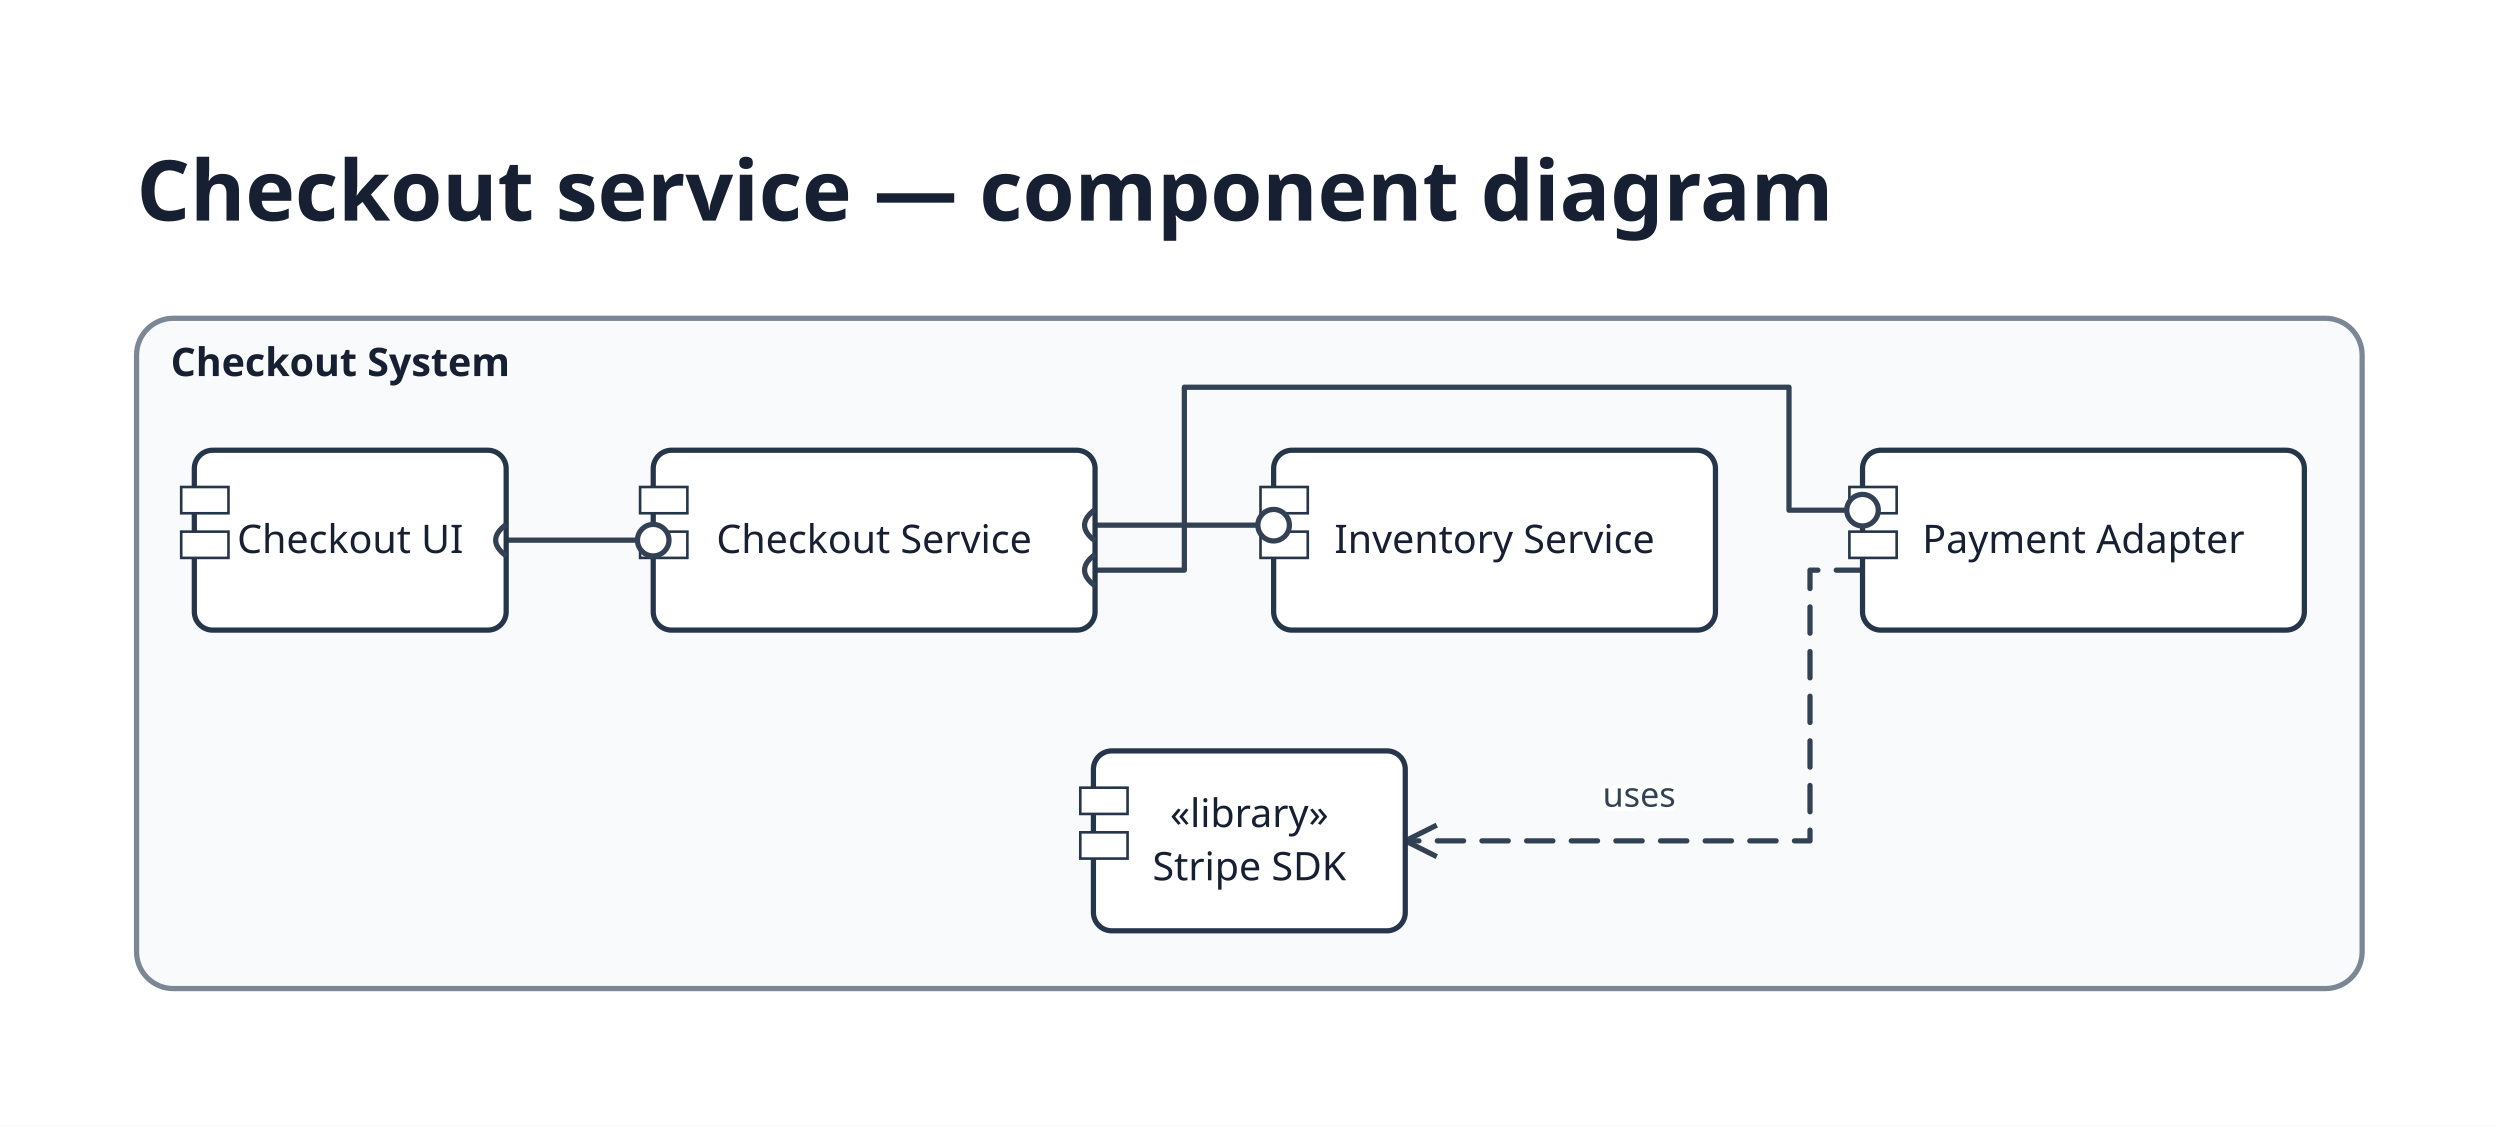
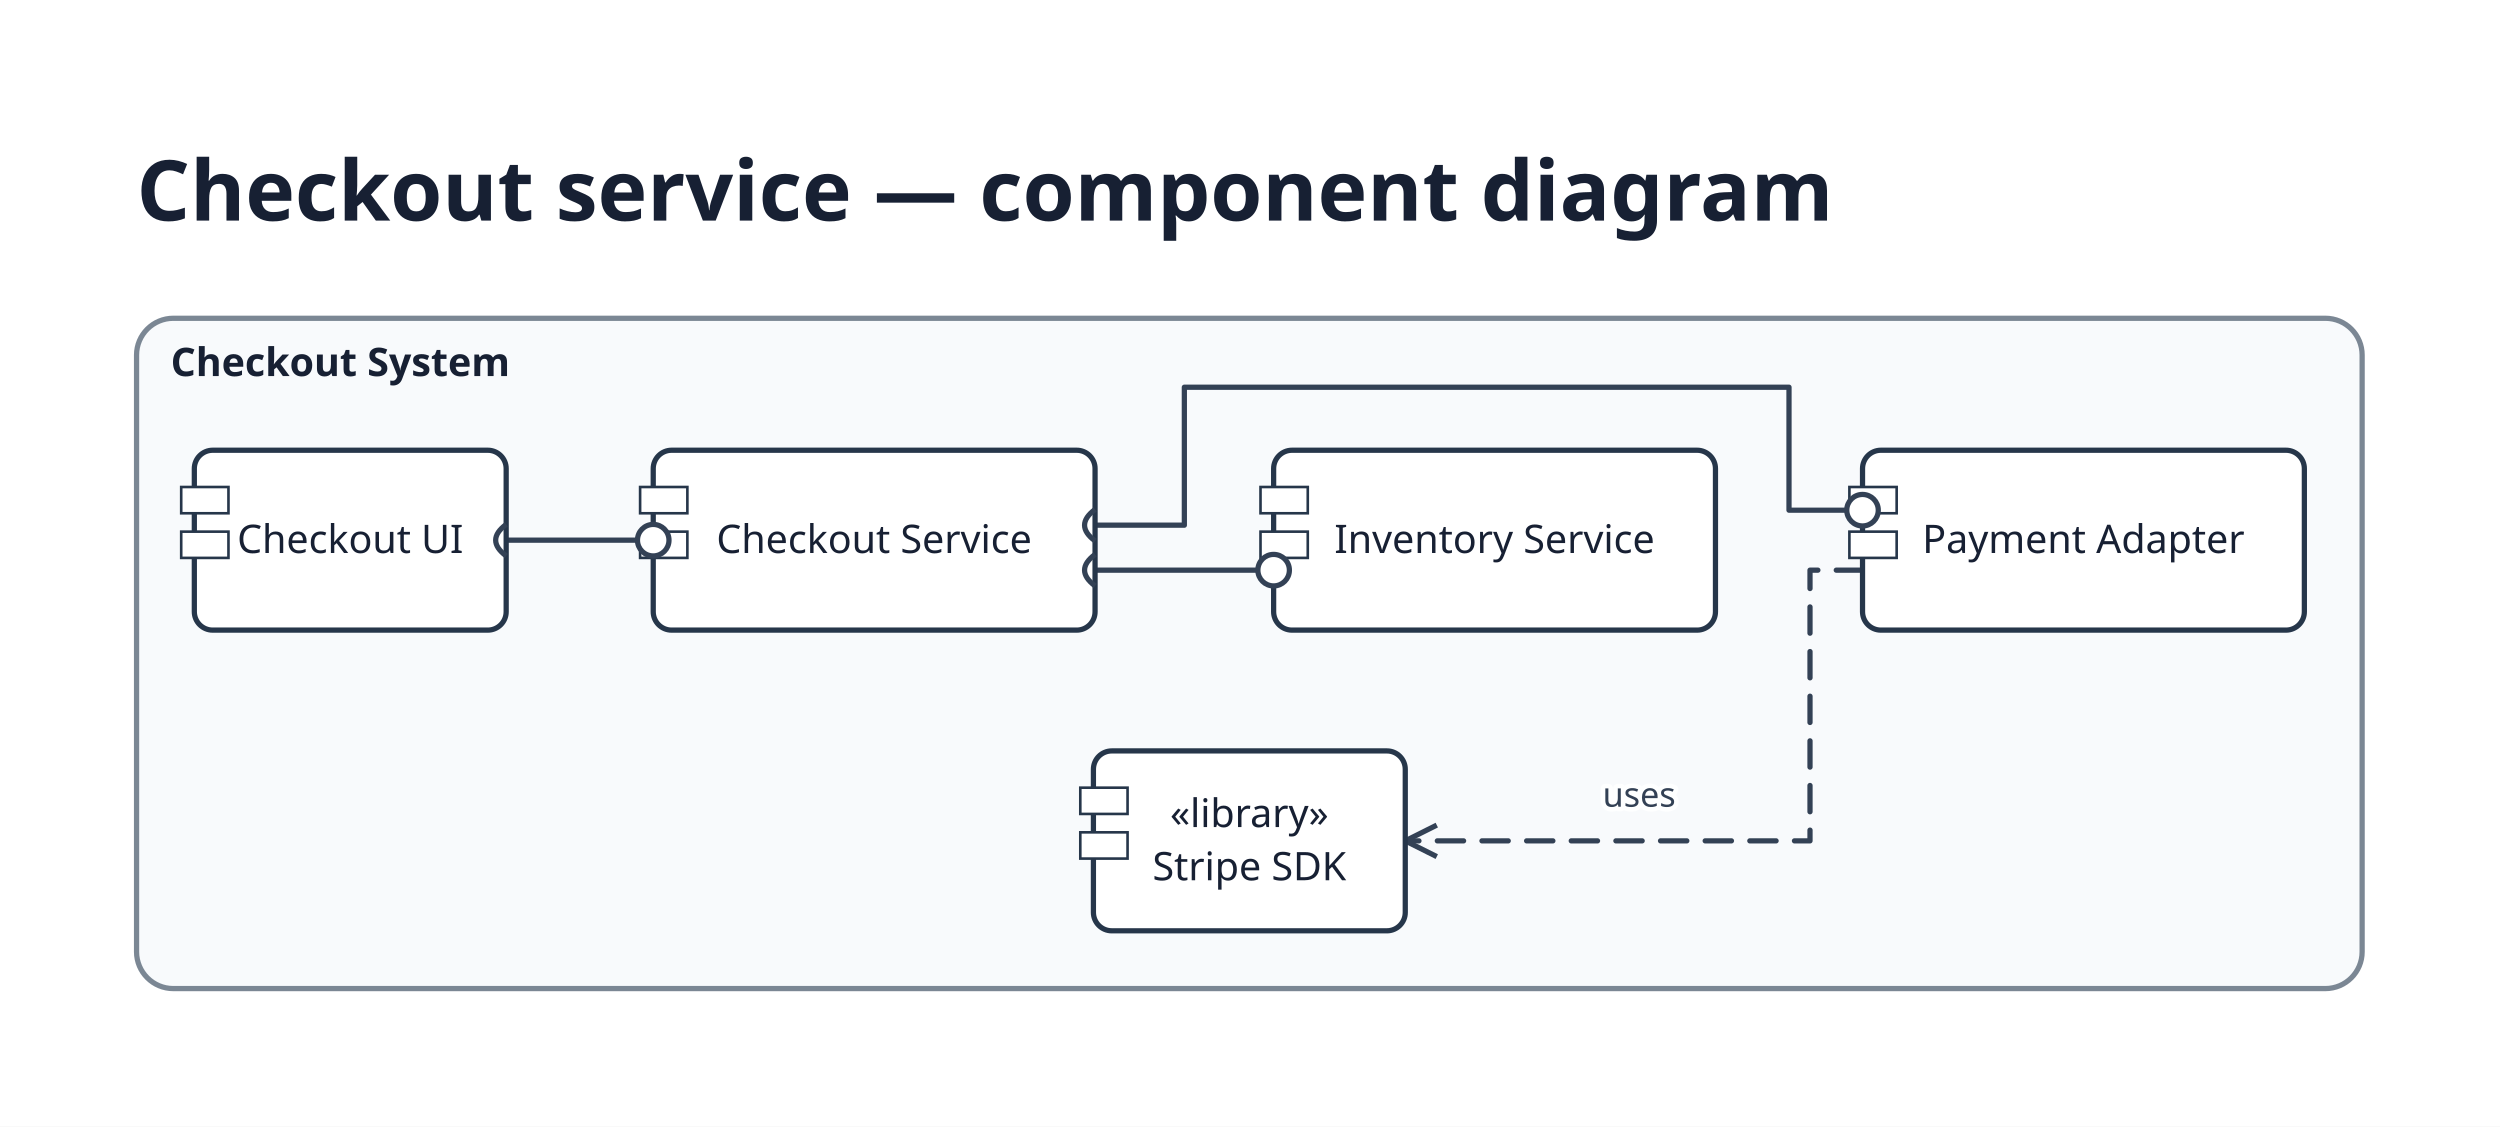
<svg xmlns="http://www.w3.org/2000/svg" width="952" height="429" viewBox="0 0 952 429" role="img" aria-label="uml-component-example">
  <rect width="100%" height="100%" fill="#ffffff" />
  <g id="boundaries">
    <rect x="52" y="121.2" width="847.5" height="255.25" rx="14" fill="#f8fafc" stroke="#7b8794" stroke-width="2" />
  </g>
  <g id="corridor-dividers" />
  <g id="lines">
    <g data-line="web-checkout">
      <polyline points="192.75,205.7 248.75,205.7" fill="none" stroke="#334155" stroke-width="2" stroke-linejoin="round" stroke-linecap="round" />
    </g>
    <g data-line="checkout-inventory">
-       <polyline points="417,199.992 485,199.992" fill="none" stroke="#334155" stroke-width="2" stroke-linejoin="round" stroke-linecap="round" />
+       <polyline points="417,217.117 485,217.117" fill="none" stroke="#334155" stroke-width="2" stroke-linejoin="round" stroke-linecap="round" />
    </g>
    <g data-line="checkout-payment">
-       <polyline points="417,217.117 451,217.117 451,147.45 681.25,147.45 681.25,194.283 709.25,194.283" fill="none" stroke="#334155" stroke-width="2" stroke-linejoin="round" stroke-linecap="round" />
+       <polyline points="417,199.992 451,199.992 451,147.45 681.25,147.45 681.25,194.283 709.25,194.283" fill="none" stroke="#334155" stroke-width="2" stroke-linejoin="round" stroke-linecap="round" />
    </g>
    <g data-line="payment-sdk">
      <polyline points="709.25,217.117 689.25,217.117 689.25,320.2 559.125,320.2 535.125,320.2" fill="none" stroke="#334155" stroke-width="2" stroke-linejoin="round" stroke-linecap="round" stroke-dasharray="10 7" />
      <path d="M 547.125 314.2 L 535.125 320.2 L 547.125 326.2" fill="none" stroke="#334155" stroke-width="2" stroke-linejoin="round" />
    </g>
  </g>
  <g id="objects">
    <g>
      <rect x="74" y="171.45" width="118.75" height="68.5" rx="7" fill="#ffffff" stroke="#26364a" stroke-width="2" />
      <rect x="69" y="185.45" width="18" height="10" fill="white" stroke="#26364a" />
      <rect x="69" y="202.45" width="18" height="10" fill="white" stroke="#26364a" />
    </g>
    <g>
      <rect x="248.75" y="171.45" width="168.25" height="68.5" rx="7" fill="#ffffff" stroke="#26364a" stroke-width="2" />
      <rect x="243.75" y="185.45" width="18" height="10" fill="white" stroke="#26364a" />
      <rect x="243.75" y="202.45" width="18" height="10" fill="white" stroke="#26364a" />
    </g>
    <g>
      <rect x="485" y="171.45" width="168.25" height="68.5" rx="7" fill="#ffffff" stroke="#26364a" stroke-width="2" />
      <rect x="480" y="185.45" width="18" height="10" fill="white" stroke="#26364a" />
      <rect x="480" y="202.45" width="18" height="10" fill="white" stroke="#26364a" />
    </g>
    <g>
      <rect x="709.25" y="171.45" width="168.25" height="68.5" rx="7" fill="#ffffff" stroke="#26364a" stroke-width="2" />
      <rect x="704.25" y="185.45" width="18" height="10" fill="white" stroke="#26364a" />
      <rect x="704.25" y="202.45" width="18" height="10" fill="white" stroke="#26364a" />
    </g>
    <g>
      <rect x="416.375" y="285.95" width="118.75" height="68.5" rx="7" fill="#ffffff" stroke="#26364a" stroke-width="2" />
      <rect x="411.375" y="299.95" width="18" height="10" fill="white" stroke="#26364a" />
      <rect x="411.375" y="316.95" width="18" height="10" fill="white" stroke="#26364a" />
    </g>
  </g>
  <g id="ports">
    <path data-port-marker="required-interface" d="M 192.75 211.7 Q 184.75 205.7 192.75 199.7" fill="none" stroke="#334155" stroke-width="2" />
    <circle data-port-marker="provided-interface" cx="248.75" cy="205.7" r="6" fill="#ffffff" stroke="#334155" stroke-width="2" />
+     <path data-port-marker="required-interface" d="M 417 223.117 Q 409 217.117 417 211.117" fill="none" stroke="#334155" stroke-width="2" />
    <path data-port-marker="required-interface" d="M 417 205.992 Q 409 199.992 417 193.992" fill="none" stroke="#334155" stroke-width="2" />
-     <path data-port-marker="required-interface" d="M 417 223.117 Q 409 217.117 417 211.117" fill="none" stroke="#334155" stroke-width="2" />
-     <circle data-port-marker="provided-interface" cx="485" cy="199.992" r="6" fill="#ffffff" stroke="#334155" stroke-width="2" />
+     <circle data-port-marker="provided-interface" cx="485" cy="217.117" r="6" fill="#ffffff" stroke="#334155" stroke-width="2" />
    <circle data-port-marker="provided-interface" cx="709.25" cy="194.283" r="6" fill="#ffffff" stroke="#334155" stroke-width="2" />
  </g>
  <g id="text">
    <text x="52" y="84" text-anchor="start" fill="#172033" font-family="ui-rounded, 'Comic Sans MS', sans-serif" font-size="32" font-weight="700">Checkout service — component diagram</text>
    <text x="65" y="143.2" text-anchor="start" fill="#172033" font-family="ui-rounded, 'Comic Sans MS', sans-serif" font-size="15" font-weight="700">Checkout System</text>
    <text x="133.375" y="210.575" text-anchor="middle" fill="#172033" font-family="ui-rounded, 'Comic Sans MS', sans-serif" font-size="15" font-weight="450">Checkout UI</text>
    <text x="332.875" y="210.575" text-anchor="middle" fill="#172033" font-family="ui-rounded, 'Comic Sans MS', sans-serif" font-size="15" font-weight="450">Checkout Service</text>
    <text x="569.125" y="210.575" text-anchor="middle" fill="#172033" font-family="ui-rounded, 'Comic Sans MS', sans-serif" font-size="15" font-weight="450">Inventory Service</text>
    <text x="793.375" y="210.575" text-anchor="middle" fill="#172033" font-family="ui-rounded, 'Comic Sans MS', sans-serif" font-size="15" font-weight="450">Payment Adapter</text>
    <text x="475.75" y="314.95" text-anchor="middle" fill="#172033" font-family="ui-rounded, 'Comic Sans MS', sans-serif" font-size="15" font-weight="450">«library»</text>
    <text x="475.75" y="335.2" text-anchor="middle" fill="#172033" font-family="ui-rounded, 'Comic Sans MS', sans-serif" font-size="15" font-weight="450">Stripe SDK</text>
    <g data-line-label="payment-sdk">
      <text x="624.188" y="307.2" text-anchor="middle" font-family="ui-rounded, sans-serif" font-size="13" fill="#334155" stroke="#ffffff" stroke-opacity=".92" stroke-width="3.5" stroke-linejoin="round" paint-order="stroke fill">uses</text>
    </g>
  </g>
</svg>
